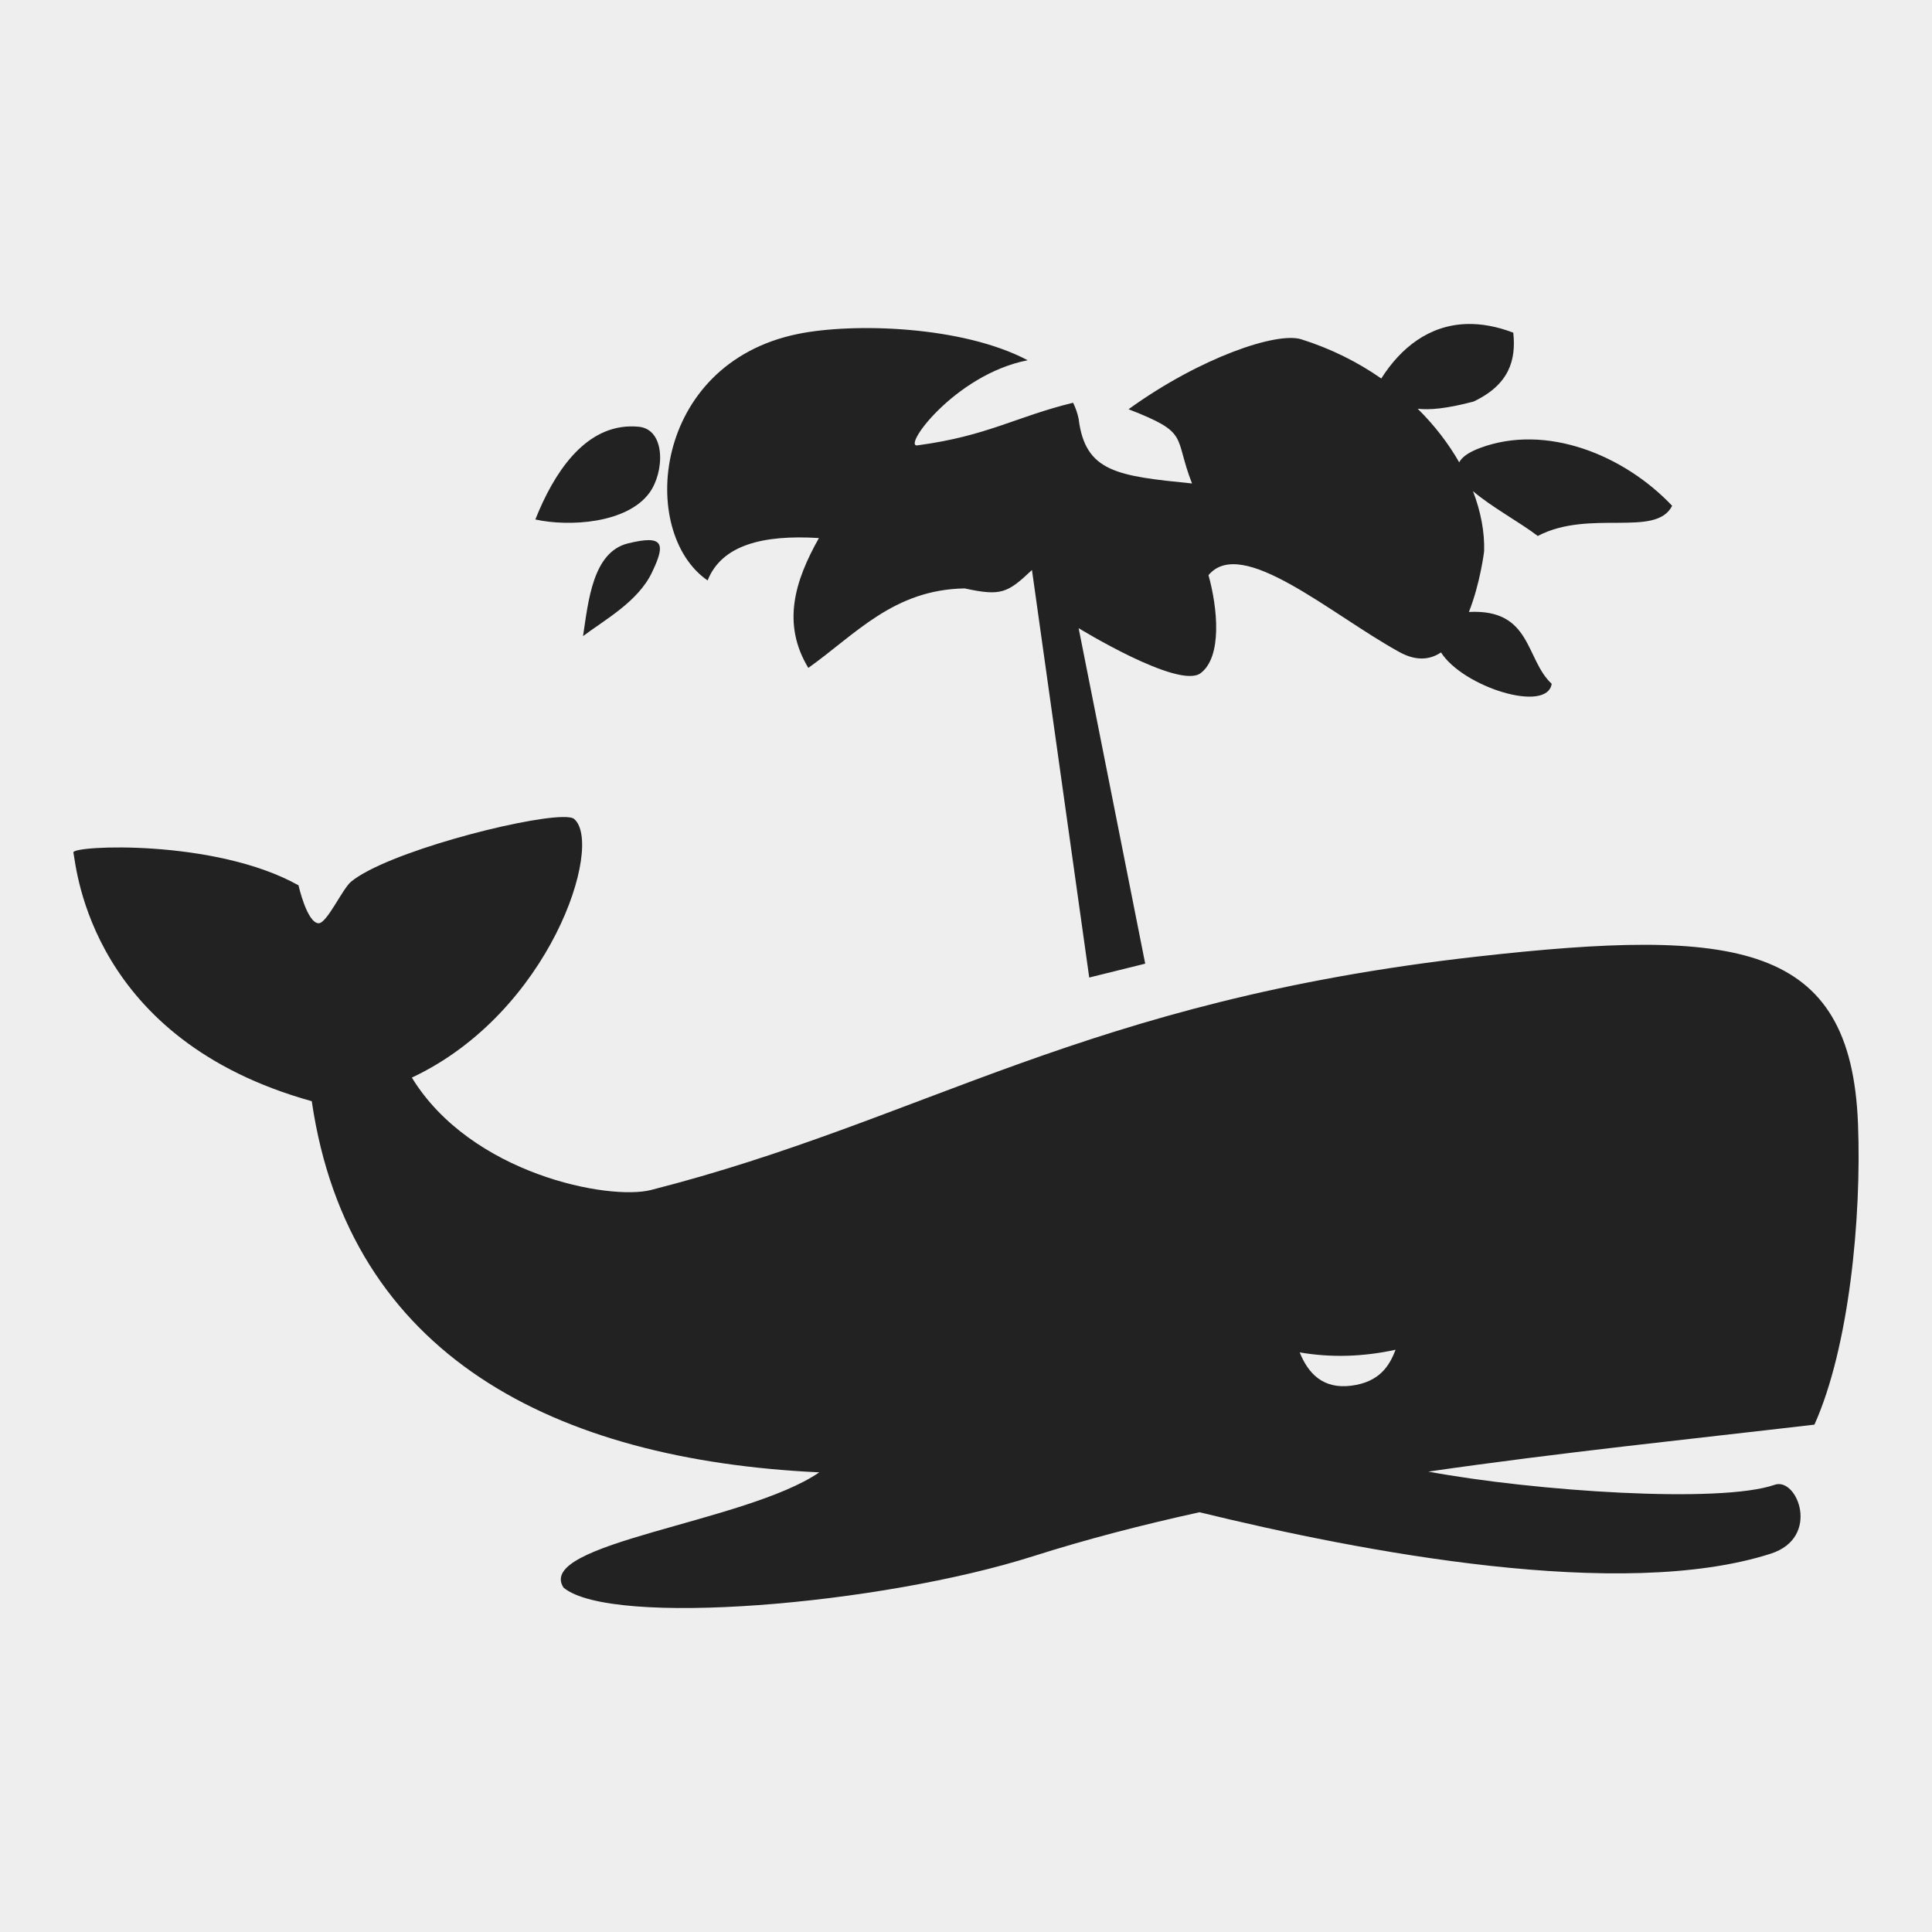
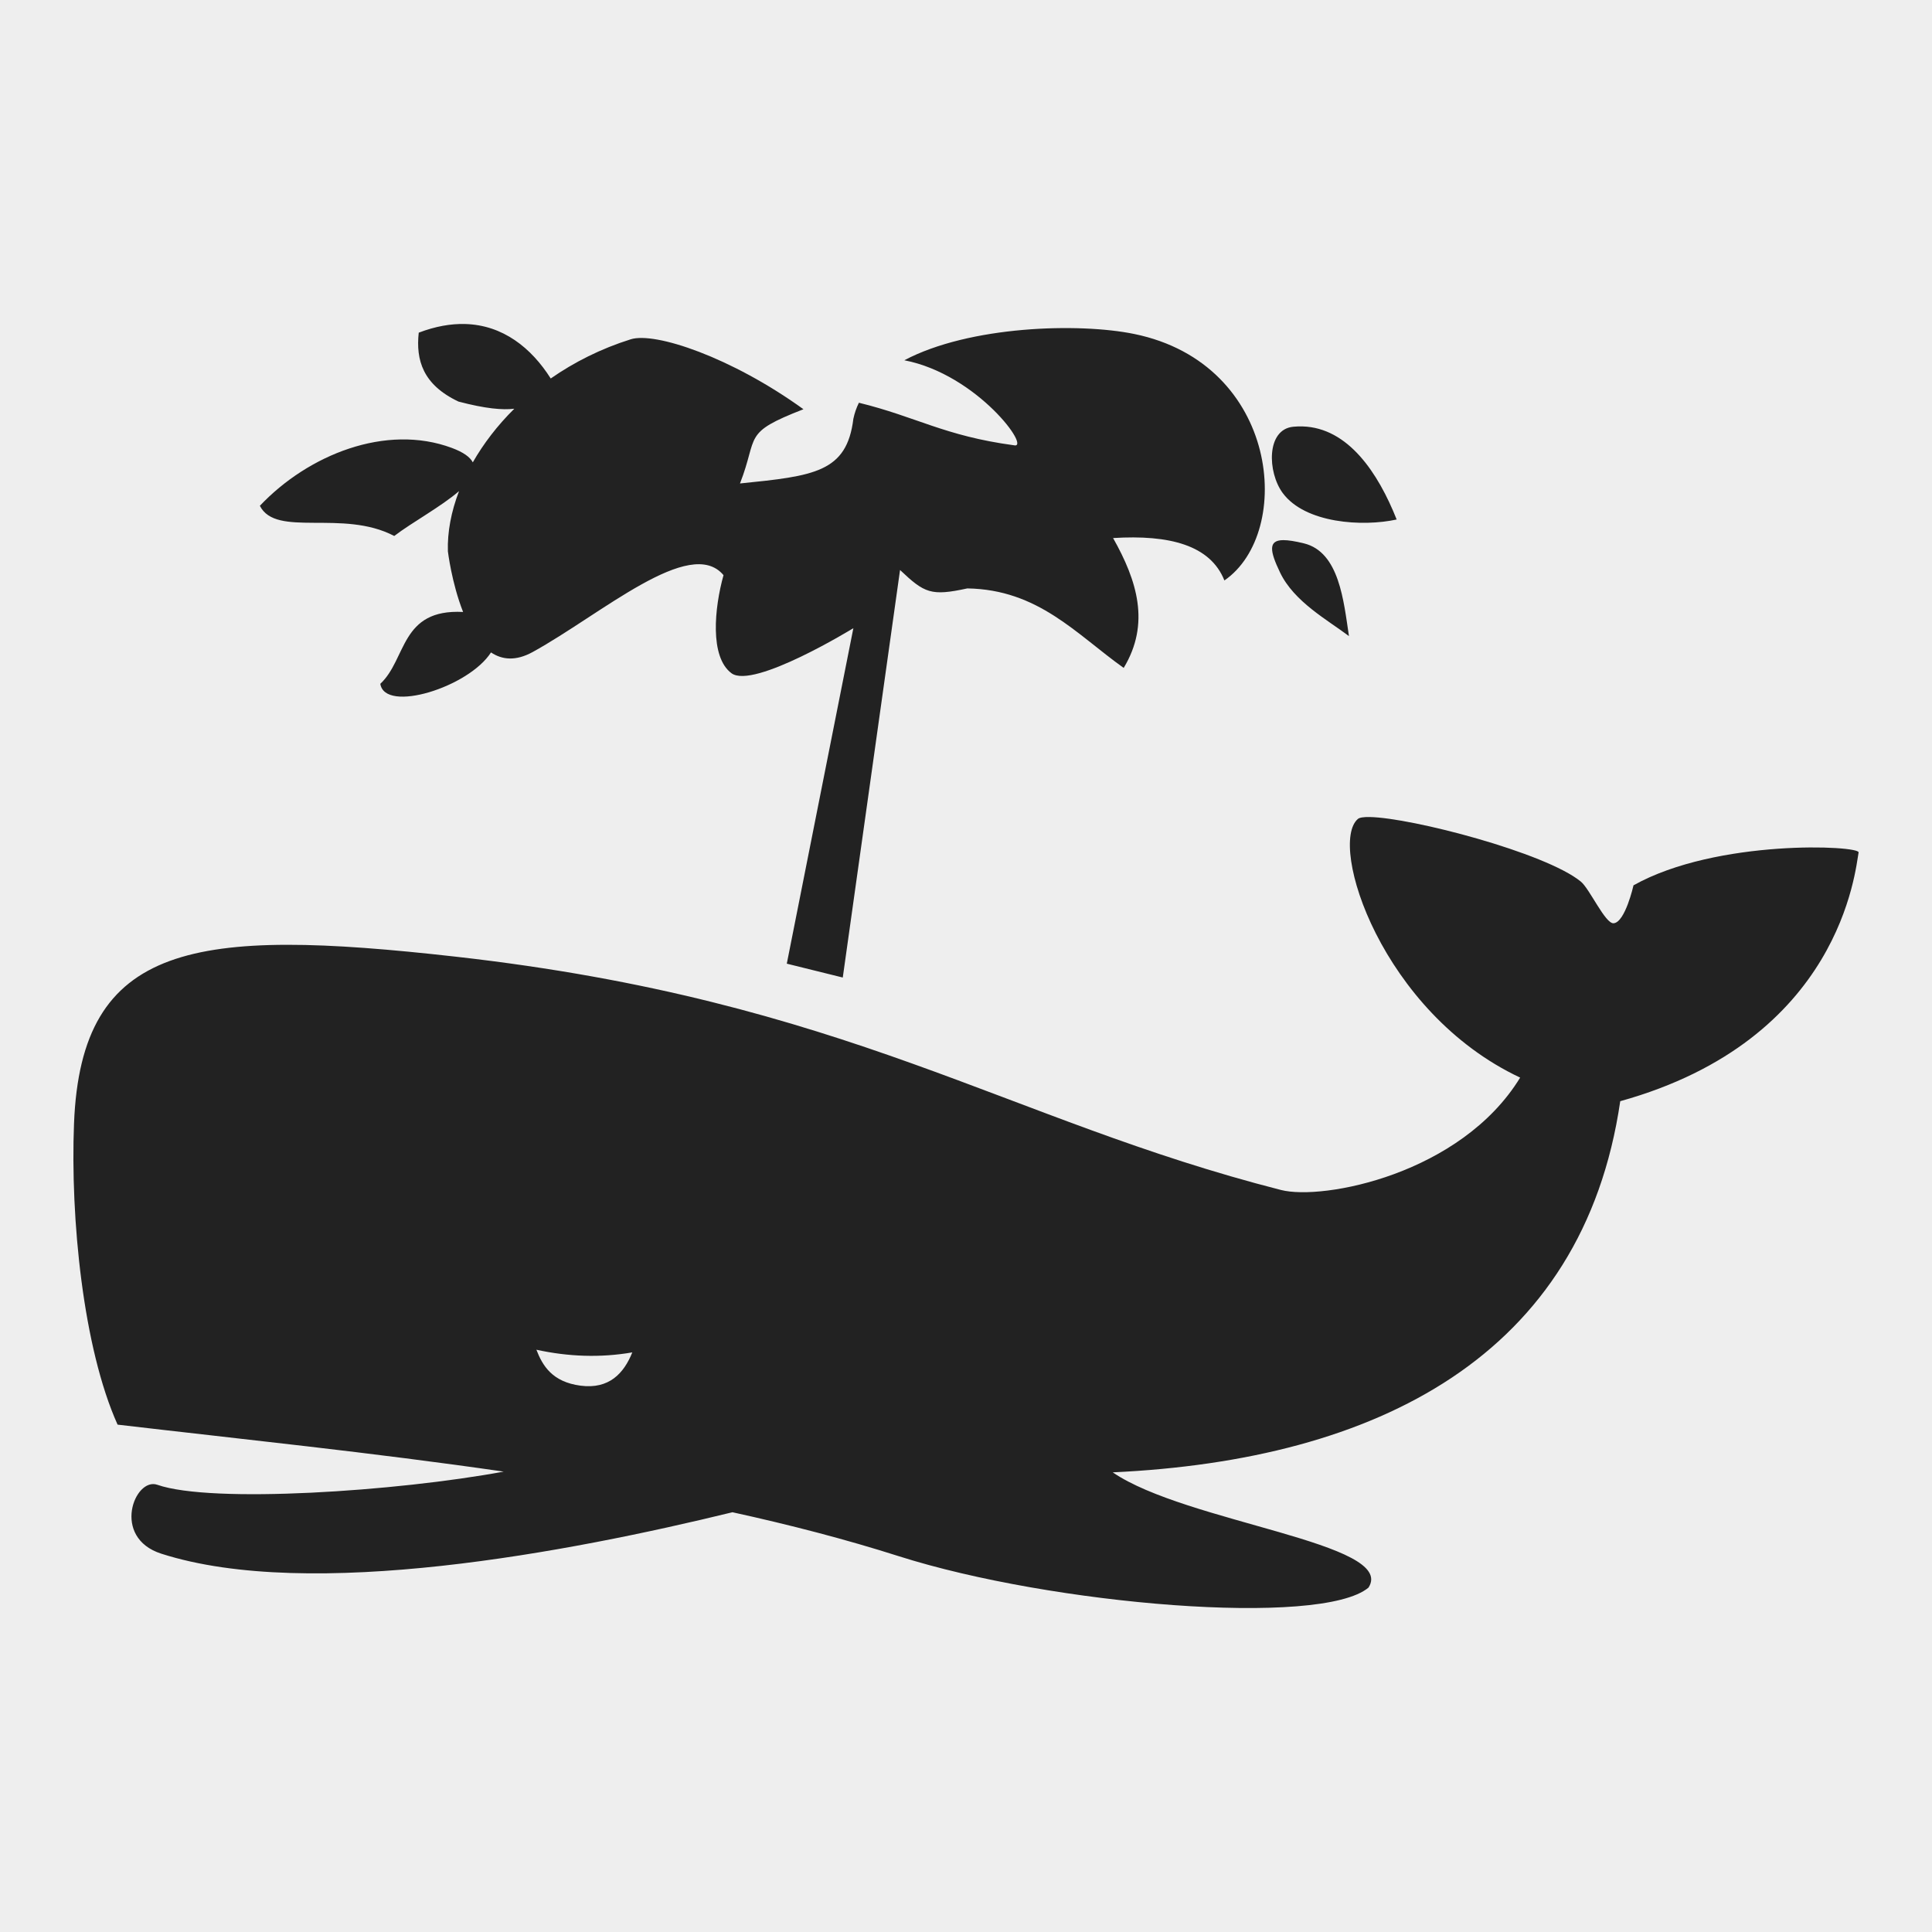
- <svg xmlns="http://www.w3.org/2000/svg" id="svg9091" version="1.1" viewBox="0 0 512 512" style="height: 512px; width: 512px;">
-   <defs id="defs9095" />
-   <path id="path9085" fill-opacity="1" fill="#eeeeee" d="M0 0h512v512H0z" />
-   <g id="g9089" transform="translate(0,0)" style="" class="">
-     <path id="path9087" fill-opacity="1" fill="#222222" d="M388.81 85.863c-10.106.254-17.64 6.364-22.757 14.442-6.165-4.3-13.264-7.895-21.207-10.39-6.427-2.02-26.645 4.732-45.768 18.536 16.392 6.376 11.844 6.948 16.82 19.672-19.66-1.988-28.31-2.94-30.048-17.138-.314-1.5-.81-2.916-1.467-4.254-15.234 3.722-22.6 8.77-41.026 11.262-4.858 1.226 9.583-18.77 28.99-22.52-17.26-9.138-46.225-9.985-60.945-6.962-38.524 7.91-42.33 52.6-23.88 65.316 3.717-9.353 14.566-12.168 29.5-11.238-6.366 11.284-9.915 22.665-2.81 34.414 12.574-8.952 22.625-20.764 41.436-21.068 9.623 2.09 11.337 1.27 17.832-4.88l15.178 108 14.834-3.673-17.642-88.91s26.496 16.27 32.306 11.938c5.81-4.33 4.52-17.324 2.108-25.986 8.803-10.564 32.432 10.386 50.568 20.367 4.478 2.463 8.11 2.078 11.05.108 5.887 9.216 28.117 16.154 29.333 8.32-7.037-6.56-5.26-19.9-21.938-19.044 3.03-7.668 4.03-16.074 4.03-16.074.157-5.07-.863-10.5-2.957-15.952 4.736 4.108 12.537 8.33 17.173 11.89 13.703-7.19 31.292.545 35.612-7.997-12.8-13.524-33.406-21.83-50.864-15.343-3.113 1.157-4.855 2.447-5.567 3.826-2.825-4.944-6.51-9.768-10.996-14.203 3.144.37 7.633-.016 14.79-1.902 9.453-4.466 11.325-11 10.534-18.26-4.425-1.688-8.496-2.388-12.22-2.295zm-222.017 27.145c-12.067.374-20 12.273-24.922 24.664 8.988 1.977 24.257 1.042 30.202-7.024 4.057-5.503 4.395-16.866-2.81-17.558a19.48 19.48 0 0 0-2.47-.082zm5.135 30.133c-1.324-.01-3.125.28-5.475.854-9.398 2.297-10.538 15.336-11.94 24.58 5.744-4.33 14.544-9.105 18.26-16.855 2.788-5.814 3.125-8.546-.845-8.58zm-22.887 73.38c-11.094.18-46.64 9.46-55.977 17.11-2.352 1.925-6.47 11.213-8.688 11.042-3.068-.237-5.27-10.055-5.27-10.055-22.123-12.38-60.006-10.56-59.652-8.71.858 4.478 4.636 49.63 63.166 65.92 9.884 67.545 64.372 95.08 134.497 98.36-19.497 13.367-75.48 18.697-67.775 30.55 12.604 10.522 83.862 4.593 124.504-8.34 14.09-4.484 28.865-8.31 44.047-11.637 43.23 10.56 111.83 23.66 151.36 10.984 13.348-4.28 7.064-20.362 1.054-18.262-14.39 5.03-63.573 1.735-91.79-3.49 34.826-5.05 69.914-8.652 102.325-12.45 9.162-20.386 12.522-54.712 11.545-79.774-1.878-48.145-32-52.028-101.092-44.247-104.013 11.715-145.852 43.226-218.777 61.837-11.118 2.838-47.684-4.157-63.373-29.783 36.728-17.253 50.916-61.758 43.005-68.545-.44-.378-1.524-.536-3.11-.51zm220.81 141.173c-1.616 4.194-4.184 8.546-11.72 9.526-7.538.978-11.46-3.26-13.696-8.824 8.47 1.463 16.944 1.146 25.416-.703z" />
+ <svg xmlns="http://www.w3.org/2000/svg" id="svg10342" version="1.1" viewBox="0 0 512 512" style="height: 512px; width: 512px;">
+   <defs id="defs10346" />
+   <path id="path10336" fill-opacity="1" fill="#eeeeee" d="M0 0h512v512H0z" />
+   <g id="g10340" transform="matrix(-1,0,0,1,512.0016,0)" class="">
+     <path style="fill:#222222;fill-opacity:1" id="path10338" d="m 388.81,85.863 c -10.106,0.254 -17.64,6.364 -22.757,14.442 -6.165,-4.3 -13.264,-7.895 -21.207,-10.39 -6.427,-2.02 -26.645,4.732 -45.768,18.536 16.392,6.376 11.844,6.948 16.82,19.672 -19.66,-1.988 -28.31,-2.94 -30.048,-17.138 -0.314,-1.5 -0.81,-2.916 -1.467,-4.254 -15.234,3.722 -22.6,8.77 -41.026,11.262 -4.858,1.226 9.583,-18.77 28.99,-22.52 -17.26,-9.138 -46.225,-9.985 -60.945,-6.962 -38.524,7.91 -42.33,52.6 -23.88,65.316 3.717,-9.353 14.566,-12.168 29.5,-11.238 -6.366,11.284 -9.915,22.665 -2.81,34.414 12.574,-8.952 22.625,-20.764 41.436,-21.068 9.623,2.09 11.337,1.27 17.832,-4.88 l 15.178,108 14.834,-3.673 -17.642,-88.91 c 0,0 26.496,16.27 32.306,11.938 5.81,-4.33 4.52,-17.324 2.108,-25.986 8.803,-10.564 32.432,10.386 50.568,20.367 4.478,2.463 8.11,2.078 11.05,0.108 5.887,9.216 28.117,16.154 29.333,8.32 -7.037,-6.56 -5.26,-19.9 -21.938,-19.044 3.03,-7.668 4.03,-16.074 4.03,-16.074 0.157,-5.07 -0.863,-10.5 -2.957,-15.952 4.736,4.108 12.537,8.33 17.173,11.89 13.703,-7.19 31.292,0.545 35.612,-7.997 -12.8,-13.524 -33.406,-21.83 -50.864,-15.343 -3.113,1.157 -4.855,2.447 -5.567,3.826 -2.825,-4.944 -6.51,-9.768 -10.996,-14.203 3.144,0.37 7.633,-0.016 14.79,-1.902 9.453,-4.466 11.325,-11 10.534,-18.26 -4.425,-1.688 -8.496,-2.388 -12.22,-2.295 z m -222.017,27.145 c -12.067,0.374 -20,12.273 -24.922,24.664 8.988,1.977 24.257,1.042 30.202,-7.024 4.057,-5.503 4.395,-16.866 -2.81,-17.558 a 19.48,19.48 0 0 0 -2.47,-0.082 z m 5.135,30.133 c -1.324,-0.01 -3.125,0.28 -5.475,0.854 -9.398,2.297 -10.538,15.336 -11.94,24.58 5.744,-4.33 14.544,-9.105 18.26,-16.855 2.788,-5.814 3.125,-8.546 -0.845,-8.58 z m -22.887,73.38 c -11.094,0.18 -46.64,9.46 -55.977,17.11 -2.352,1.925 -6.47,11.213 -8.688,11.042 -3.068,-0.237 -5.27,-10.055 -5.27,-10.055 -22.123,-12.38 -60.006,-10.56 -59.652,-8.71 0.858,4.478 4.636,49.63 63.166,65.92 9.884,67.545 64.372,95.08 134.497,98.36 -19.497,13.367 -75.48,18.697 -67.775,30.55 12.604,10.522 83.862,4.593 124.504,-8.34 14.09,-4.484 28.865,-8.31 44.047,-11.637 43.23,10.56 111.83,23.66 151.36,10.984 13.348,-4.28 7.064,-20.362 1.054,-18.262 -14.39,5.03 -63.573,1.735 -91.79,-3.49 34.826,-5.05 69.914,-8.652 102.325,-12.45 9.162,-20.386 12.522,-54.712 11.545,-79.774 -1.878,-48.145 -32,-52.028 -101.092,-44.247 -104.013,11.715 -145.852,43.226 -218.777,61.837 -11.118,2.838 -47.684,-4.157 -63.373,-29.783 36.728,-17.253 50.916,-61.758 43.005,-68.545 -0.44,-0.378 -1.524,-0.536 -3.11,-0.51 z m 220.81,141.173 c -1.616,4.194 -4.184,8.546 -11.72,9.526 -7.538,0.978 -11.46,-3.26 -13.696,-8.824 8.47,1.463 16.944,1.146 25.416,-0.703 z" />
  </g>
</svg>
